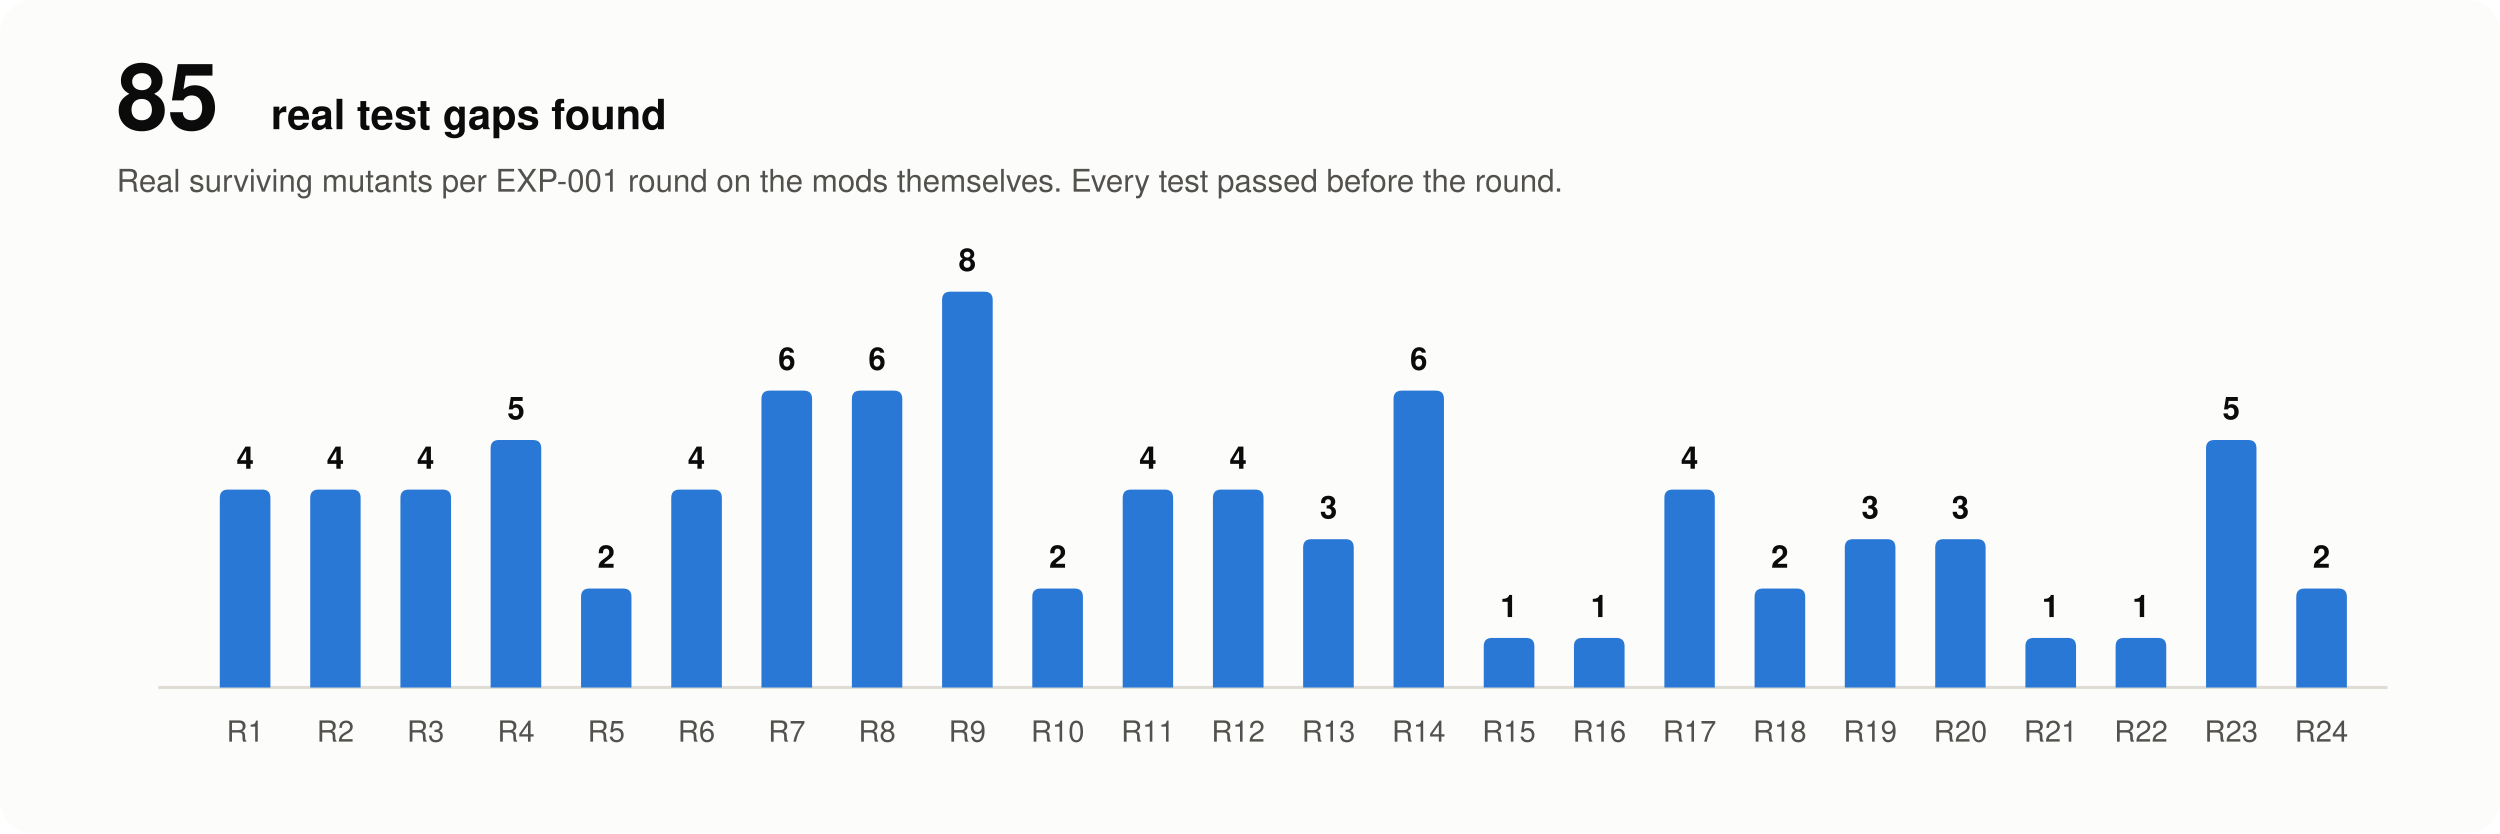
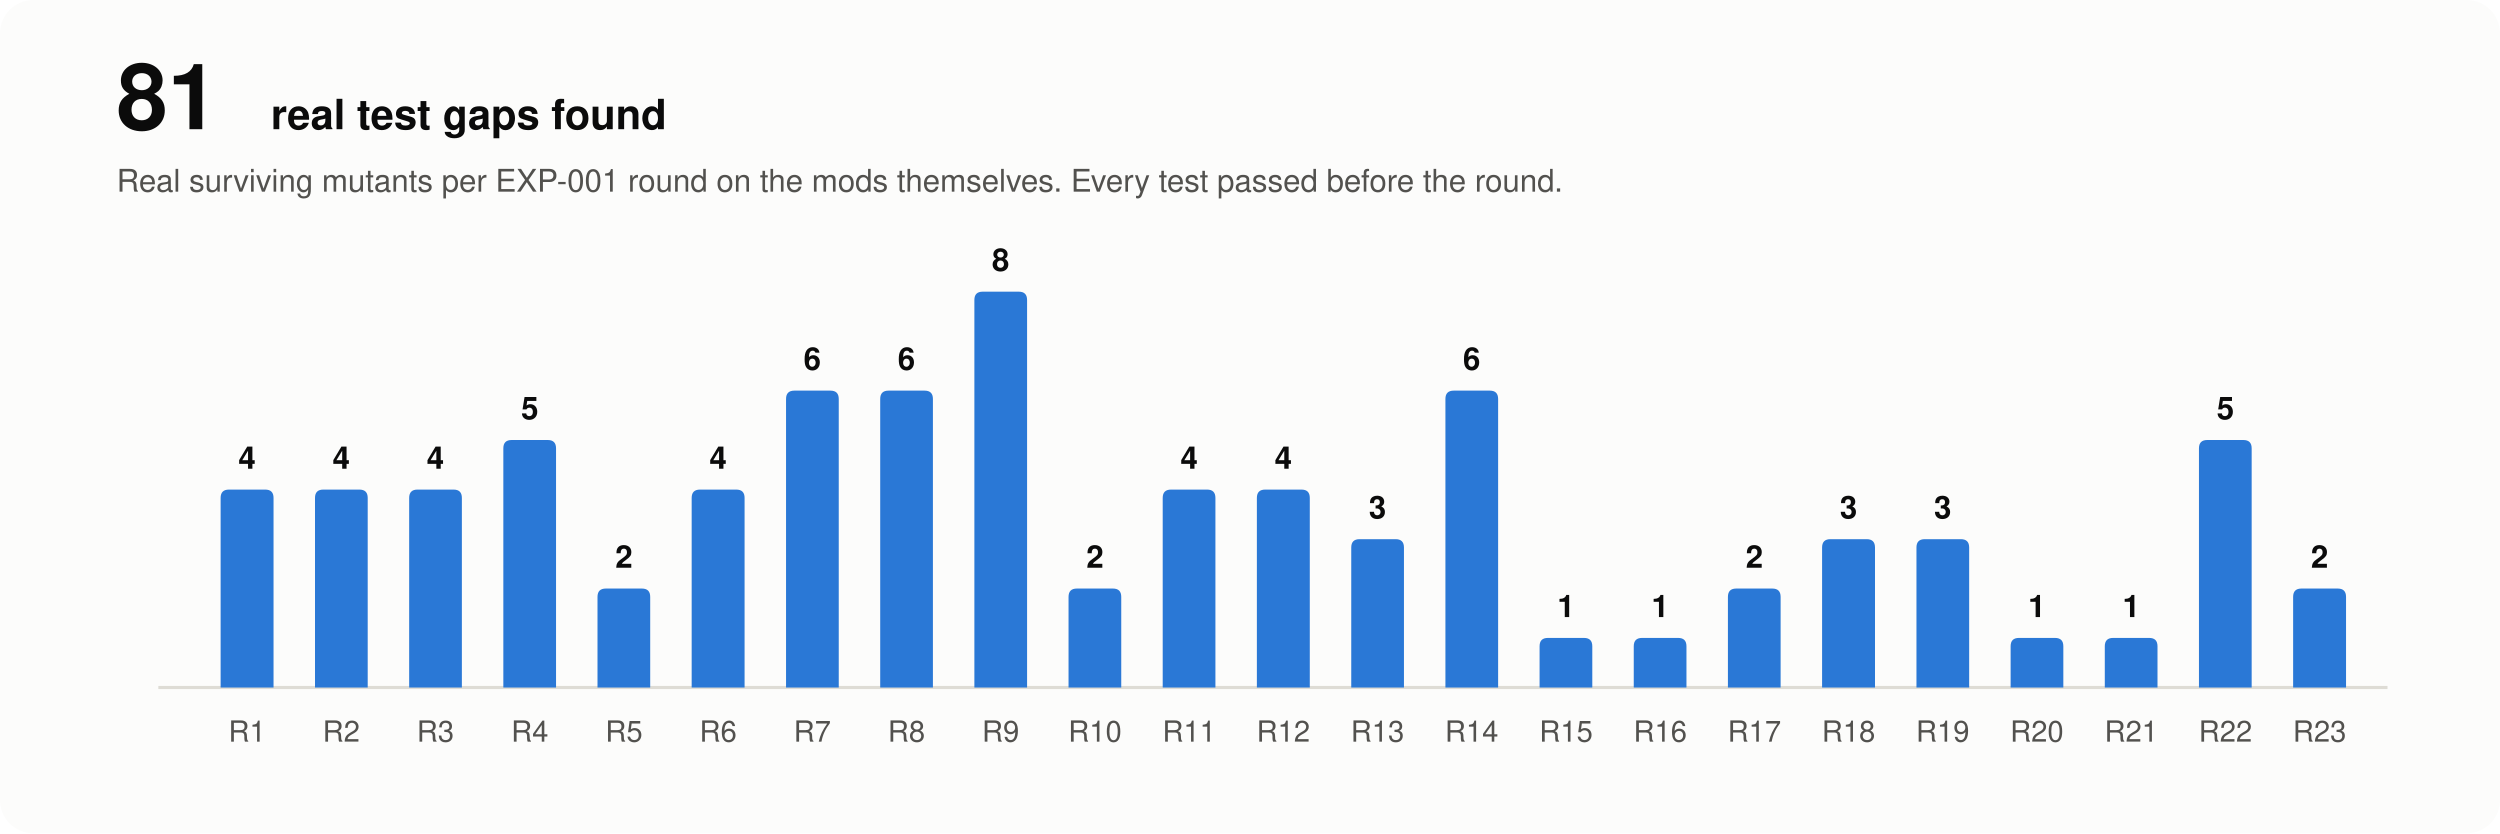
- <svg xmlns="http://www.w3.org/2000/svg" viewBox="0 0 1200 400" width="1200" height="400" role="img" aria-label="85 real test gaps found in 24 rounds" font-family="ui-sans-serif, -apple-system, 'Segoe UI', Helvetica, Arial, sans-serif">
+ <svg xmlns="http://www.w3.org/2000/svg" viewBox="0 0 1200 400" width="1200" height="400" role="img" aria-label="81 real test gaps found in 23 rounds" font-family="ui-sans-serif, -apple-system, 'Segoe UI', Helvetica, Arial, sans-serif">
  <style>
  .sup { fill: #fcfcfb; } .sup2 { fill: #f3f2ef; } .borda { stroke: #dedcd5; }
  .t1 { fill: #0b0b0b; } .t2 { fill: #52514e; } .t3 { fill: #8a887f; }
  .ac { fill: #2a78d6; } .acs { stroke: #2a78d6; } .acf { fill: #e8f1fb; }
  .ok { fill: #0f7a3d; } .okf { fill: #e3f3e8; }
  @media (prefers-color-scheme: dark) {
    .sup { fill: #1a1a19; } .sup2 { fill: #232322; } .borda { stroke: #3a3936; }
    .t1 { fill: #f0efec; } .t2 { fill: #c3c2b7; } .t3 { fill: #8f8d84; }
    .ac { fill: #3987e5; } .acs { stroke: #3987e5; } .acf { fill: #1d2c40; }
    .ok { fill: #4cc27a; } .okf { fill: #16301f; }
  }
  @media (prefers-reduced-motion: reduce) { * { animation: none !important; } }

  .barra { transform-box: fill-box; transform-origin: bottom; animation: cresce 1.1s cubic-bezier(.2,.8,.2,1); }
  @keyframes cresce { from { transform: scaleY(0); } to { transform: scaleY(1); } }
</style>
  <rect width="1200" height="400" rx="16" class="sup" />
-   <text x="56" y="62" font-size="44" font-weight="800" class="t1">85</text>
+   <text x="56" y="62" font-size="44" font-weight="800" class="t1">81</text>
  <text x="130" y="62" font-size="20" font-weight="700" class="t1">real test gaps found</text>
  <text x="56" y="92" font-size="15" class="t2">Real surviving mutants per EXP-001 round on the mods themselves. Every test passed before the round.</text>
  <line x1="76" y1="330" x2="1146" y2="330" class="borda" stroke-width="1.5" />
  <g class="barra">
-     <path d="M105.5,330 L105.5,239.0 Q105.5,235.0 109.5,235.0 L125.8,235.0 Q129.8,235.0 129.8,239.0 L129.8,330 Z" class="ac" />
+     <path d="M105.9,330 L105.9,239.0 Q105.9,235.0 109.9,235.0 L127.3,235.0 Q131.3,235.0 131.3,239.0 L131.3,330 Z" class="ac" />
  </g>
-   <text x="117.7" y="225.0" font-size="15" font-weight="700" class="t1" text-anchor="middle">4</text>
-   <text x="117.7" y="356" font-size="14" class="t2" text-anchor="middle">R1</text>
+   <text x="118.6" y="225.0" font-size="15" font-weight="700" class="t1" text-anchor="middle">4</text>
+   <text x="118.6" y="356" font-size="14" class="t2" text-anchor="middle">R1</text>
  <g class="barra">
-     <path d="M148.9,330 L148.9,239.0 Q148.9,235.0 152.9,235.0 L169.1,235.0 Q173.1,235.0 173.1,239.0 L173.1,330 Z" class="ac" />
+     <path d="M151.2,330 L151.2,239.0 Q151.2,235.0 155.2,235.0 L172.5,235.0 Q176.5,235.0 176.5,239.0 L176.5,330 Z" class="ac" />
  </g>
-   <text x="161.0" y="225.0" font-size="15" font-weight="700" class="t1" text-anchor="middle">4</text>
-   <text x="161.0" y="356" font-size="14" class="t2" text-anchor="middle">R2</text>
+   <text x="163.8" y="225.0" font-size="15" font-weight="700" class="t1" text-anchor="middle">4</text>
+   <text x="163.8" y="356" font-size="14" class="t2" text-anchor="middle">R2</text>
  <g class="barra">
-     <path d="M192.2,330 L192.2,239.0 Q192.2,235.0 196.2,235.0 L212.5,235.0 Q216.5,235.0 216.5,239.0 L216.5,330 Z" class="ac" />
+     <path d="M196.4,330 L196.4,239.0 Q196.4,235.0 200.4,235.0 L217.7,235.0 Q221.7,235.0 221.7,239.0 L221.7,330 Z" class="ac" />
  </g>
-   <text x="204.3" y="225.0" font-size="15" font-weight="700" class="t1" text-anchor="middle">4</text>
-   <text x="204.3" y="356" font-size="14" class="t2" text-anchor="middle">R3</text>
+   <text x="209.0" y="225.0" font-size="15" font-weight="700" class="t1" text-anchor="middle">4</text>
+   <text x="209.0" y="356" font-size="14" class="t2" text-anchor="middle">R3</text>
  <g class="barra">
-     <path d="M235.5,330 L235.5,215.2 Q235.5,211.2 239.5,211.2 L255.8,211.2 Q259.8,211.2 259.8,215.2 L259.8,330 Z" class="ac" />
+     <path d="M241.6,330 L241.6,215.2 Q241.6,211.2 245.6,211.2 L262.9,211.2 Q266.9,211.2 266.9,215.2 L266.9,330 Z" class="ac" />
  </g>
-   <text x="247.7" y="201.2" font-size="15" font-weight="700" class="t1" text-anchor="middle">5</text>
-   <text x="247.7" y="356" font-size="14" class="t2" text-anchor="middle">R4</text>
+   <text x="254.3" y="201.2" font-size="15" font-weight="700" class="t1" text-anchor="middle">5</text>
+   <text x="254.3" y="356" font-size="14" class="t2" text-anchor="middle">R4</text>
  <g class="barra">
-     <path d="M278.9,330 L278.9,286.5 Q278.9,282.5 282.9,282.5 L299.1,282.5 Q303.1,282.5 303.1,286.5 L303.1,330 Z" class="ac" />
+     <path d="M286.8,330 L286.8,286.5 Q286.8,282.5 290.8,282.5 L308.1,282.5 Q312.1,282.5 312.1,286.5 L312.1,330 Z" class="ac" />
  </g>
-   <text x="291.0" y="272.5" font-size="15" font-weight="700" class="t1" text-anchor="middle">2</text>
-   <text x="291.0" y="356" font-size="14" class="t2" text-anchor="middle">R5</text>
+   <text x="299.5" y="272.5" font-size="15" font-weight="700" class="t1" text-anchor="middle">2</text>
+   <text x="299.5" y="356" font-size="14" class="t2" text-anchor="middle">R5</text>
  <g class="barra">
-     <path d="M322.2,330 L322.2,239.0 Q322.2,235.0 326.2,235.0 L342.5,235.0 Q346.5,235.0 346.5,239.0 L346.5,330 Z" class="ac" />
+     <path d="M332.0,330 L332.0,239.0 Q332.0,235.0 336.0,235.0 L353.4,235.0 Q357.4,235.0 357.4,239.0 L357.4,330 Z" class="ac" />
  </g>
-   <text x="334.3" y="225.0" font-size="15" font-weight="700" class="t1" text-anchor="middle">4</text>
-   <text x="334.3" y="356" font-size="14" class="t2" text-anchor="middle">R6</text>
+   <text x="344.7" y="225.0" font-size="15" font-weight="700" class="t1" text-anchor="middle">4</text>
+   <text x="344.7" y="356" font-size="14" class="t2" text-anchor="middle">R6</text>
  <g class="barra">
-     <path d="M365.5,330 L365.5,191.5 Q365.5,187.5 369.5,187.5 L385.8,187.5 Q389.8,187.5 389.8,191.5 L389.8,330 Z" class="ac" />
+     <path d="M377.3,330 L377.3,191.5 Q377.3,187.5 381.3,187.5 L398.6,187.5 Q402.6,187.5 402.6,191.5 L402.6,330 Z" class="ac" />
  </g>
-   <text x="377.7" y="177.5" font-size="15" font-weight="700" class="t1" text-anchor="middle">6</text>
-   <text x="377.7" y="356" font-size="14" class="t2" text-anchor="middle">R7</text>
+   <text x="389.9" y="177.5" font-size="15" font-weight="700" class="t1" text-anchor="middle">6</text>
+   <text x="389.9" y="356" font-size="14" class="t2" text-anchor="middle">R7</text>
  <g class="barra">
-     <path d="M408.9,330 L408.9,191.5 Q408.9,187.5 412.9,187.5 L429.1,187.5 Q433.1,187.5 433.1,191.5 L433.1,330 Z" class="ac" />
+     <path d="M422.5,330 L422.5,191.5 Q422.5,187.5 426.5,187.5 L443.8,187.5 Q447.8,187.5 447.8,191.5 L447.8,330 Z" class="ac" />
  </g>
-   <text x="421.0" y="177.5" font-size="15" font-weight="700" class="t1" text-anchor="middle">6</text>
-   <text x="421.0" y="356" font-size="14" class="t2" text-anchor="middle">R8</text>
+   <text x="435.1" y="177.5" font-size="15" font-weight="700" class="t1" text-anchor="middle">6</text>
+   <text x="435.1" y="356" font-size="14" class="t2" text-anchor="middle">R8</text>
  <g class="barra">
-     <path d="M452.2,330 L452.2,144.0 Q452.2,140.0 456.2,140.0 L472.5,140.0 Q476.5,140.0 476.5,144.0 L476.5,330 Z" class="ac" />
+     <path d="M467.7,330 L467.7,144.0 Q467.7,140.0 471.7,140.0 L489.0,140.0 Q493.0,140.0 493.0,144.0 L493.0,330 Z" class="ac" />
  </g>
-   <text x="464.3" y="130.0" font-size="15" font-weight="700" class="t1" text-anchor="middle">8</text>
-   <text x="464.3" y="356" font-size="14" class="t2" text-anchor="middle">R9</text>
+   <text x="480.3" y="130.0" font-size="15" font-weight="700" class="t1" text-anchor="middle">8</text>
+   <text x="480.3" y="356" font-size="14" class="t2" text-anchor="middle">R9</text>
  <g class="barra">
-     <path d="M495.5,330 L495.5,286.5 Q495.5,282.5 499.5,282.5 L515.8,282.5 Q519.8,282.5 519.8,286.5 L519.8,330 Z" class="ac" />
+     <path d="M512.9,330 L512.9,286.5 Q512.9,282.5 516.9,282.5 L534.2,282.5 Q538.2,282.5 538.2,286.5 L538.2,330 Z" class="ac" />
  </g>
-   <text x="507.7" y="272.5" font-size="15" font-weight="700" class="t1" text-anchor="middle">2</text>
-   <text x="507.7" y="356" font-size="14" class="t2" text-anchor="middle">R10</text>
+   <text x="525.6" y="272.5" font-size="15" font-weight="700" class="t1" text-anchor="middle">2</text>
+   <text x="525.6" y="356" font-size="14" class="t2" text-anchor="middle">R10</text>
  <g class="barra">
-     <path d="M538.9,330 L538.9,239.0 Q538.9,235.0 542.9,235.0 L559.1,235.0 Q563.1,235.0 563.1,239.0 L563.1,330 Z" class="ac" />
+     <path d="M558.1,330 L558.1,239.0 Q558.1,235.0 562.1,235.0 L579.4,235.0 Q583.4,235.0 583.4,239.0 L583.4,330 Z" class="ac" />
  </g>
-   <text x="551.0" y="225.0" font-size="15" font-weight="700" class="t1" text-anchor="middle">4</text>
-   <text x="551.0" y="356" font-size="14" class="t2" text-anchor="middle">R11</text>
+   <text x="570.8" y="225.0" font-size="15" font-weight="700" class="t1" text-anchor="middle">4</text>
+   <text x="570.8" y="356" font-size="14" class="t2" text-anchor="middle">R11</text>
  <g class="barra">
-     <path d="M582.2,330 L582.2,239.0 Q582.2,235.0 586.2,235.0 L602.5,235.0 Q606.5,235.0 606.5,239.0 L606.5,330 Z" class="ac" />
+     <path d="M603.3,330 L603.3,239.0 Q603.3,235.0 607.3,235.0 L624.7,235.0 Q628.7,235.0 628.7,239.0 L628.7,330 Z" class="ac" />
  </g>
-   <text x="594.3" y="225.0" font-size="15" font-weight="700" class="t1" text-anchor="middle">4</text>
-   <text x="594.3" y="356" font-size="14" class="t2" text-anchor="middle">R12</text>
+   <text x="616.0" y="225.0" font-size="15" font-weight="700" class="t1" text-anchor="middle">4</text>
+   <text x="616.0" y="356" font-size="14" class="t2" text-anchor="middle">R12</text>
  <g class="barra">
-     <path d="M625.5,330 L625.5,262.8 Q625.5,258.8 629.5,258.8 L645.8,258.8 Q649.8,258.8 649.8,262.8 L649.8,330 Z" class="ac" />
+     <path d="M648.6,330 L648.6,262.8 Q648.6,258.8 652.6,258.8 L669.9,258.8 Q673.9,258.8 673.9,262.8 L673.9,330 Z" class="ac" />
  </g>
-   <text x="637.7" y="248.8" font-size="15" font-weight="700" class="t1" text-anchor="middle">3</text>
-   <text x="637.7" y="356" font-size="14" class="t2" text-anchor="middle">R13</text>
+   <text x="661.2" y="248.8" font-size="15" font-weight="700" class="t1" text-anchor="middle">3</text>
+   <text x="661.2" y="356" font-size="14" class="t2" text-anchor="middle">R13</text>
  <g class="barra">
-     <path d="M668.9,330 L668.9,191.5 Q668.9,187.5 672.9,187.5 L689.1,187.5 Q693.1,187.5 693.1,191.5 L693.1,330 Z" class="ac" />
+     <path d="M693.8,330 L693.8,191.5 Q693.8,187.5 697.8,187.5 L715.1,187.5 Q719.1,187.5 719.1,191.5 L719.1,330 Z" class="ac" />
  </g>
-   <text x="681.0" y="177.5" font-size="15" font-weight="700" class="t1" text-anchor="middle">6</text>
-   <text x="681.0" y="356" font-size="14" class="t2" text-anchor="middle">R14</text>
+   <text x="706.4" y="177.5" font-size="15" font-weight="700" class="t1" text-anchor="middle">6</text>
+   <text x="706.4" y="356" font-size="14" class="t2" text-anchor="middle">R14</text>
  <g class="barra">
-     <path d="M712.2,330 L712.2,310.2 Q712.2,306.2 716.2,306.2 L732.5,306.2 Q736.5,306.2 736.5,310.2 L736.5,330 Z" class="ac" />
+     <path d="M739.0,330 L739.0,310.2 Q739.0,306.2 743.0,306.2 L760.3,306.2 Q764.3,306.2 764.3,310.2 L764.3,330 Z" class="ac" />
  </g>
-   <text x="724.3" y="296.2" font-size="15" font-weight="700" class="t1" text-anchor="middle">1</text>
-   <text x="724.3" y="356" font-size="14" class="t2" text-anchor="middle">R15</text>
+   <text x="751.7" y="296.2" font-size="15" font-weight="700" class="t1" text-anchor="middle">1</text>
+   <text x="751.7" y="356" font-size="14" class="t2" text-anchor="middle">R15</text>
  <g class="barra">
-     <path d="M755.5,330 L755.5,310.2 Q755.5,306.2 759.5,306.2 L775.8,306.2 Q779.8,306.2 779.8,310.2 L779.8,330 Z" class="ac" />
+     <path d="M784.2,330 L784.2,310.2 Q784.2,306.2 788.2,306.2 L805.5,306.2 Q809.5,306.2 809.5,310.2 L809.5,330 Z" class="ac" />
  </g>
-   <text x="767.7" y="296.2" font-size="15" font-weight="700" class="t1" text-anchor="middle">1</text>
-   <text x="767.7" y="356" font-size="14" class="t2" text-anchor="middle">R16</text>
+   <text x="796.9" y="296.2" font-size="15" font-weight="700" class="t1" text-anchor="middle">1</text>
+   <text x="796.9" y="356" font-size="14" class="t2" text-anchor="middle">R16</text>
  <g class="barra">
-     <path d="M798.9,330 L798.9,239.0 Q798.9,235.0 802.9,235.0 L819.1,235.0 Q823.1,235.0 823.1,239.0 L823.1,330 Z" class="ac" />
+     <path d="M829.4,330 L829.4,286.5 Q829.4,282.5 833.4,282.5 L850.7,282.5 Q854.7,282.5 854.7,286.5 L854.7,330 Z" class="ac" />
  </g>
-   <text x="811.0" y="225.0" font-size="15" font-weight="700" class="t1" text-anchor="middle">4</text>
-   <text x="811.0" y="356" font-size="14" class="t2" text-anchor="middle">R17</text>
+   <text x="842.1" y="272.5" font-size="15" font-weight="700" class="t1" text-anchor="middle">2</text>
+   <text x="842.1" y="356" font-size="14" class="t2" text-anchor="middle">R17</text>
  <g class="barra">
-     <path d="M842.2,330 L842.2,286.5 Q842.2,282.5 846.2,282.5 L862.5,282.5 Q866.5,282.5 866.5,286.5 L866.5,330 Z" class="ac" />
+     <path d="M874.6,330 L874.6,262.8 Q874.6,258.8 878.6,258.8 L896.0,258.8 Q900.0,258.8 900.0,262.8 L900.0,330 Z" class="ac" />
  </g>
-   <text x="854.3" y="272.5" font-size="15" font-weight="700" class="t1" text-anchor="middle">2</text>
-   <text x="854.3" y="356" font-size="14" class="t2" text-anchor="middle">R18</text>
+   <text x="887.3" y="248.8" font-size="15" font-weight="700" class="t1" text-anchor="middle">3</text>
+   <text x="887.3" y="356" font-size="14" class="t2" text-anchor="middle">R18</text>
  <g class="barra">
-     <path d="M885.5,330 L885.5,262.8 Q885.5,258.8 889.5,258.8 L905.8,258.8 Q909.8,258.8 909.8,262.8 L909.8,330 Z" class="ac" />
+     <path d="M919.9,330 L919.9,262.8 Q919.9,258.8 923.9,258.8 L941.2,258.8 Q945.2,258.8 945.2,262.8 L945.2,330 Z" class="ac" />
  </g>
-   <text x="897.7" y="248.8" font-size="15" font-weight="700" class="t1" text-anchor="middle">3</text>
-   <text x="897.7" y="356" font-size="14" class="t2" text-anchor="middle">R19</text>
+   <text x="932.5" y="248.8" font-size="15" font-weight="700" class="t1" text-anchor="middle">3</text>
+   <text x="932.5" y="356" font-size="14" class="t2" text-anchor="middle">R19</text>
  <g class="barra">
-     <path d="M928.9,330 L928.9,262.8 Q928.9,258.8 932.9,258.8 L949.1,258.8 Q953.1,258.8 953.1,262.8 L953.1,330 Z" class="ac" />
+     <path d="M965.1,330 L965.1,310.2 Q965.1,306.2 969.1,306.2 L986.4,306.2 Q990.4,306.2 990.4,310.2 L990.4,330 Z" class="ac" />
  </g>
-   <text x="941.0" y="248.8" font-size="15" font-weight="700" class="t1" text-anchor="middle">3</text>
-   <text x="941.0" y="356" font-size="14" class="t2" text-anchor="middle">R20</text>
+   <text x="977.7" y="296.2" font-size="15" font-weight="700" class="t1" text-anchor="middle">1</text>
+   <text x="977.7" y="356" font-size="14" class="t2" text-anchor="middle">R20</text>
  <g class="barra">
-     <path d="M972.2,330 L972.2,310.2 Q972.2,306.2 976.2,306.2 L992.5,306.2 Q996.5,306.2 996.5,310.2 L996.5,330 Z" class="ac" />
+     <path d="M1010.3,330 L1010.3,310.2 Q1010.3,306.2 1014.3,306.2 L1031.6,306.2 Q1035.6,306.2 1035.6,310.2 L1035.6,330 Z" class="ac" />
  </g>
-   <text x="984.3" y="296.2" font-size="15" font-weight="700" class="t1" text-anchor="middle">1</text>
-   <text x="984.3" y="356" font-size="14" class="t2" text-anchor="middle">R21</text>
+   <text x="1023.0" y="296.2" font-size="15" font-weight="700" class="t1" text-anchor="middle">1</text>
+   <text x="1023.0" y="356" font-size="14" class="t2" text-anchor="middle">R21</text>
  <g class="barra">
-     <path d="M1015.5,330 L1015.5,310.2 Q1015.5,306.2 1019.5,306.2 L1035.8,306.2 Q1039.8,306.2 1039.8,310.2 L1039.8,330 Z" class="ac" />
+     <path d="M1055.5,330 L1055.5,215.2 Q1055.5,211.2 1059.5,211.2 L1076.8,211.2 Q1080.8,211.2 1080.8,215.2 L1080.8,330 Z" class="ac" />
  </g>
-   <text x="1027.7" y="296.2" font-size="15" font-weight="700" class="t1" text-anchor="middle">1</text>
-   <text x="1027.7" y="356" font-size="14" class="t2" text-anchor="middle">R22</text>
+   <text x="1068.2" y="201.2" font-size="15" font-weight="700" class="t1" text-anchor="middle">5</text>
+   <text x="1068.2" y="356" font-size="14" class="t2" text-anchor="middle">R22</text>
  <g class="barra">
-     <path d="M1058.9,330 L1058.9,215.2 Q1058.9,211.2 1062.9,211.2 L1079.1,211.2 Q1083.1,211.2 1083.1,215.2 L1083.1,330 Z" class="ac" />
+     <path d="M1100.7,330 L1100.7,286.5 Q1100.7,282.5 1104.7,282.5 L1122.1,282.5 Q1126.1,282.5 1126.1,286.5 L1126.1,330 Z" class="ac" />
  </g>
-   <text x="1071.0" y="201.2" font-size="15" font-weight="700" class="t1" text-anchor="middle">5</text>
-   <text x="1071.0" y="356" font-size="14" class="t2" text-anchor="middle">R23</text>
-   <g class="barra">
-     <path d="M1102.2,330 L1102.2,286.5 Q1102.2,282.5 1106.2,282.5 L1122.5,282.5 Q1126.5,282.5 1126.5,286.5 L1126.5,330 Z" class="ac" />
-   </g>
-   <text x="1114.3" y="272.5" font-size="15" font-weight="700" class="t1" text-anchor="middle">2</text>
-   <text x="1114.3" y="356" font-size="14" class="t2" text-anchor="middle">R24</text>
+   <text x="1113.4" y="272.5" font-size="15" font-weight="700" class="t1" text-anchor="middle">2</text>
+   <text x="1113.4" y="356" font-size="14" class="t2" text-anchor="middle">R23</text>
</svg>
